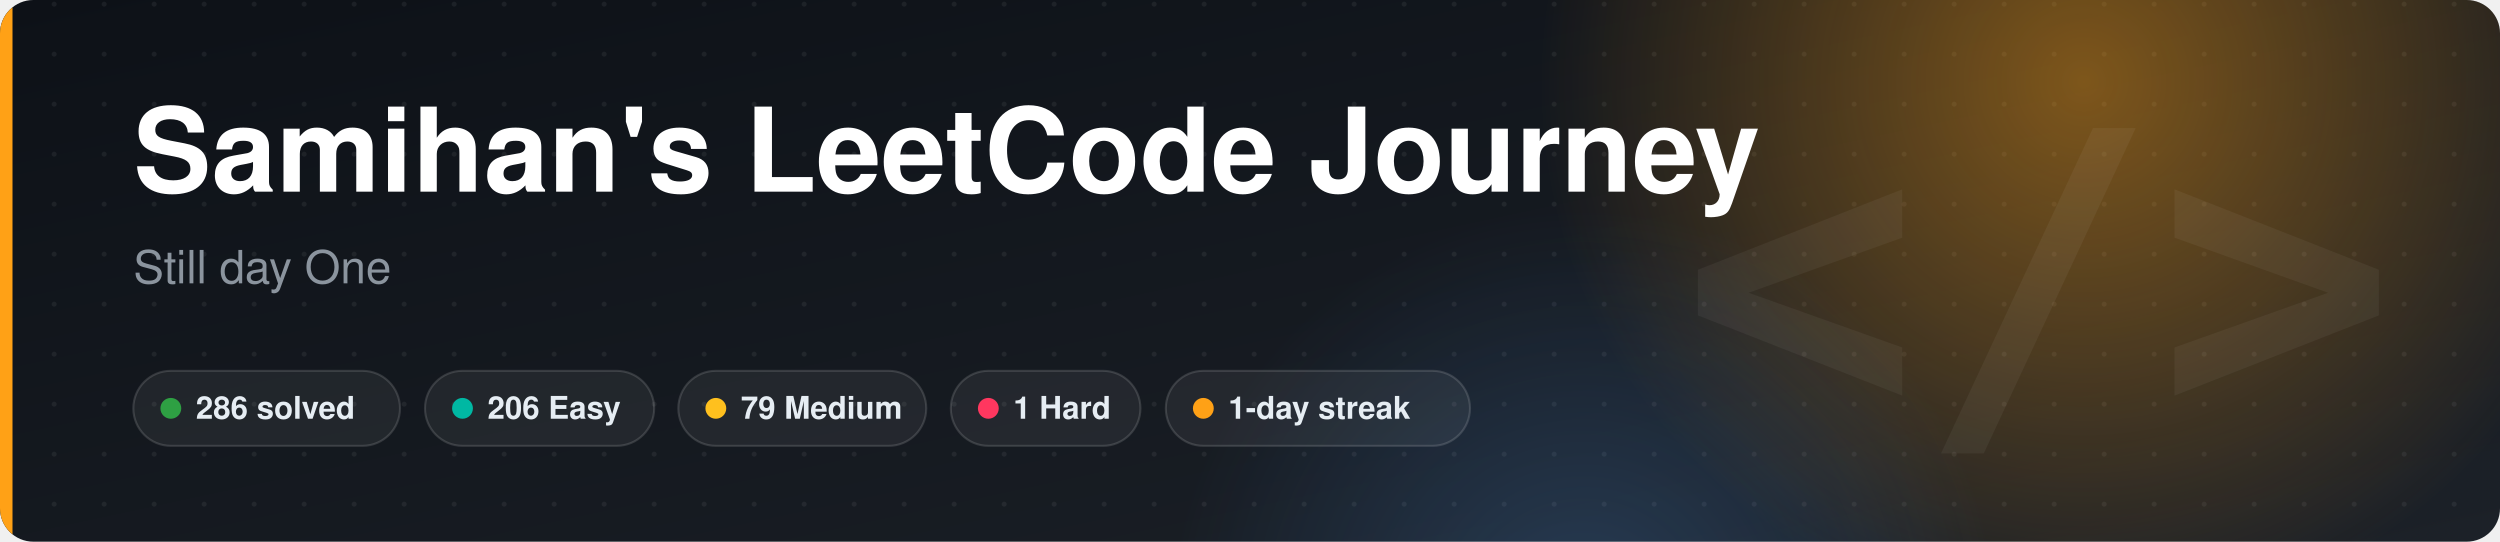
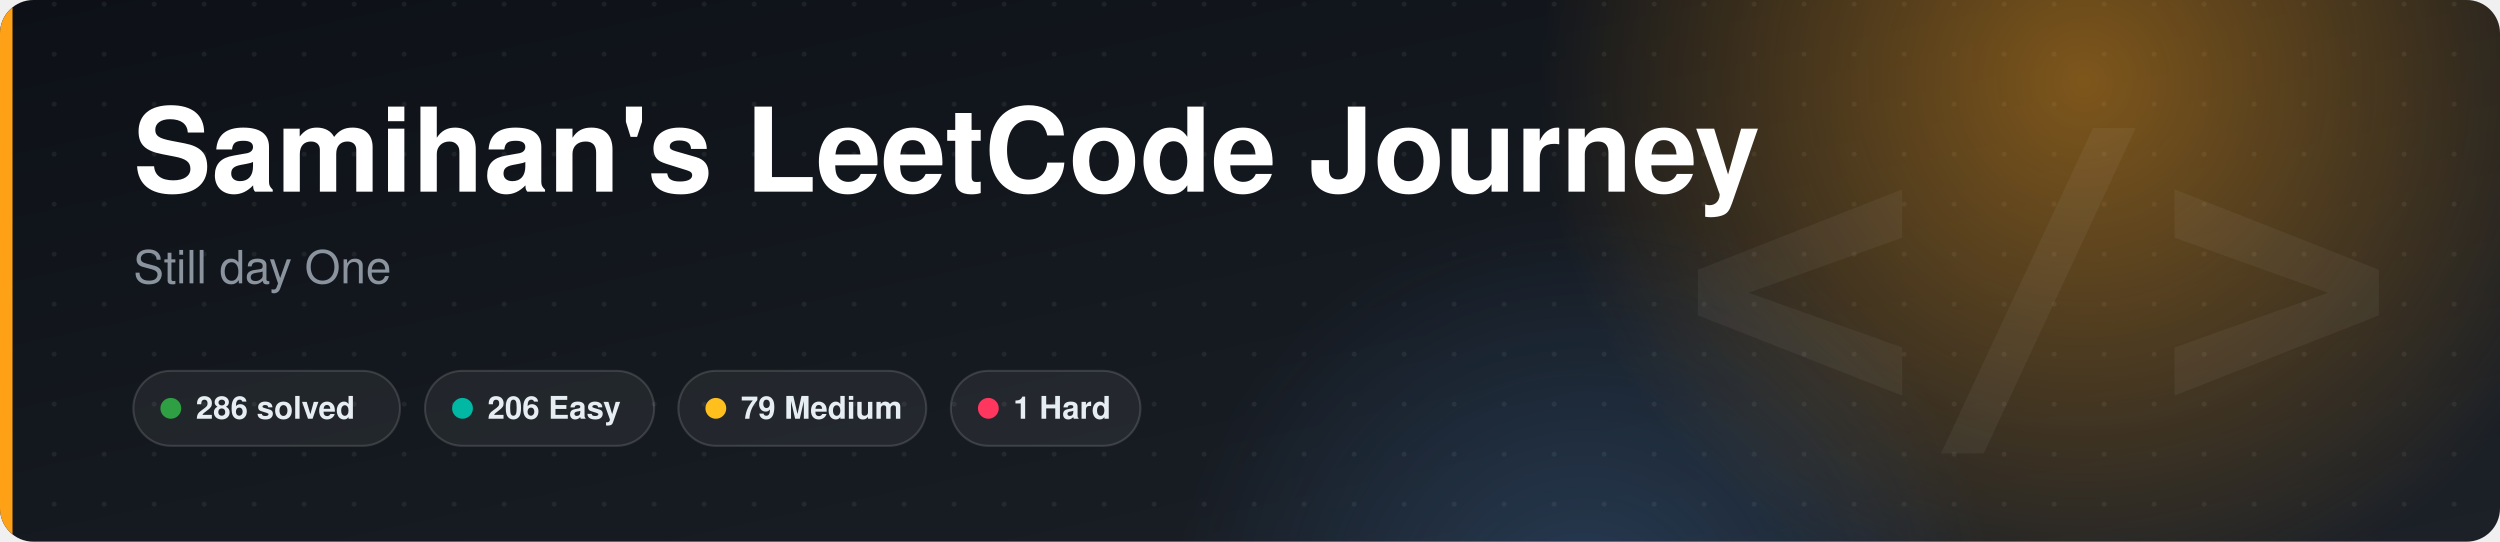
<svg xmlns="http://www.w3.org/2000/svg" width="1200" height="260" viewBox="0 0 1200 260" font-family="-apple-system,BlinkMacSystemFont,'Segoe UI',Helvetica,Arial,sans-serif" role="img" aria-labelledby="t">
  <style>
.bg{fill:#ffffff;stroke:#d0d7de}.title{fill:#1f2328;font-size:18px;font-weight:600}.muted{fill:#656d76;font-size:12px}
.label{fill:#1f2328;font-size:13px;font-weight:600}.value{fill:#1f2328;font-size:22px;font-weight:700}.value-sm{fill:#1f2328;font-size:14px;font-weight:700}
.total{fill:#1f2328;font-size:30px;font-weight:700}.track{fill:#eaeef2}.ring-track{stroke:#eaeef2}.divider{stroke:#d0d7de}.grid{stroke:#d0d7de;fill:none}
@media (prefers-color-scheme: dark){.bg{fill:#0d1117;stroke:#30363d}.title,.label,.value,.value-sm,.total{fill:#e6edf3}.muted{fill:#8b949e}.track{fill:#21262d}.ring-track{stroke:#21262d}.divider{stroke:#30363d}.grid{stroke:#30363d}}
@keyframes ls-fade{from{opacity:0;transform:translateY(6px)}to{opacity:1;transform:none}}
@keyframes ls-grow{from{transform:scaleX(0)}to{transform:scaleX(1)}}
@keyframes ls-pop{from{opacity:0;transform:scale(.2)}to{opacity:1;transform:scale(1)}}
@keyframes ls-pulse{0%,100%{opacity:1}50%{opacity:.3}}
.fade{animation:ls-fade .6s ease-out both}
.grow{transform-box:fill-box;transform-origin:left center;animation:ls-grow .9s cubic-bezier(.2,.7,.3,1) both}
.pulse{animation:ls-pulse 1.8s ease-in-out infinite}
.d1{animation-delay:0.12s}
.d2{animation-delay:0.24s}
.d3{animation-delay:0.36s}
.d4{animation-delay:0.48s}
.d5{animation-delay:0.60s}
.d6{animation-delay:0.72s}
.d7{animation-delay:0.84s}
.d8{animation-delay:0.96s}
@media (prefers-reduced-motion: reduce){*{animation:none!important}}
@keyframes ls-drift{0%,100%{transform:translate(0,0)}50%{transform:translate(-60px,18px)}}
.glow{animation:ls-drift 14s ease-in-out infinite}
</style>
  <defs>
    <linearGradient id="bn-bg" x1="0" y1="0" x2="1" y2="1">
      <stop offset="0" stop-color="#0d1117" />
      <stop offset="1" stop-color="#1c2128" />
    </linearGradient>
    <radialGradient id="bn-glow">
      <stop offset="0" stop-color="#ffa116" stop-opacity="0.45" />
      <stop offset="1" stop-color="#ffa116" stop-opacity="0" />
    </radialGradient>
    <radialGradient id="bn-glow2">
      <stop offset="0" stop-color="#58a6ff" stop-opacity="0.22" />
      <stop offset="1" stop-color="#58a6ff" stop-opacity="0" />
    </radialGradient>
    <pattern id="bn-dots" width="24" height="24" patternUnits="userSpaceOnUse">
      <circle cx="2" cy="2" r="1.2" fill="#ffffff" fill-opacity="0.06" />
    </pattern>
    <clipPath id="bn-clip">
      <rect width="1200" height="260" rx="16" />
    </clipPath>
  </defs>
  <g clip-path="url(#bn-clip)">
    <rect width="1200" height="260" fill="url(#bn-bg)" />
    <rect width="1200" height="260" fill="url(#bn-dots)" />
    <circle cx="1000" cy="40" r="260" fill="url(#bn-glow)" class="glow" />
    <circle cx="760" cy="300" r="200" fill="url(#bn-glow2)" />
    <text x="1150" y="200" text-anchor="end" font-family="SFMono-Regular,Consolas,monospace" font-size="190" font-weight="700" fill="#ffffff" fill-opacity="0.05">&lt;/&gt;</text>
    <rect x="0" y="0" width="6" height="260" fill="#ffa116" />
  </g>
  <text x="64" y="92" fill="#ffffff" font-size="56" font-weight="800" class="fade">Samihan's LeetCode Journey</text>
  <text x="64" y="136" fill="#8b949e" font-size="22" class="fade d1">Still day One</text>
  <g class="fade d3">
    <rect x="64" y="178" width="128" height="36" rx="18" fill="#ffffff" fill-opacity="0.06" stroke="#ffffff" stroke-opacity="0.14" />
    <circle cx="82" cy="196" r="5" fill="#2ea043" />
    <text x="94" y="201" fill="#e6edf3" font-size="15" font-weight="600">286 solved</text>
  </g>
  <g class="fade d4">
    <rect x="204" y="178" width="110" height="36" rx="18" fill="#ffffff" fill-opacity="0.06" stroke="#ffffff" stroke-opacity="0.14" />
    <circle cx="222" cy="196" r="5" fill="#00b8a3" />
    <text x="234" y="201" fill="#e6edf3" font-size="15" font-weight="600">206 Easy</text>
  </g>
  <g class="fade d5">
    <rect x="325.6" y="178" width="119" height="36" rx="18" fill="#ffffff" fill-opacity="0.06" stroke="#ffffff" stroke-opacity="0.14" />
    <circle cx="343.6" cy="196" r="5" fill="#ffc01e" />
    <text x="355.6" y="201" fill="#e6edf3" font-size="15" font-weight="600">79 Medium</text>
  </g>
  <g class="fade d6">
    <rect x="456.4" y="178" width="91" height="36" rx="18" fill="#ffffff" fill-opacity="0.06" stroke="#ffffff" stroke-opacity="0.14" />
    <circle cx="474.4" cy="196" r="5" fill="#ff375f" />
    <text x="486.4" y="201" fill="#e6edf3" font-size="15" font-weight="600">1 Hard</text>
  </g>
-   <g class="fade d7">
-     <rect x="559.6" y="178" width="146" height="36" rx="18" fill="#ffffff" fill-opacity="0.06" stroke="#ffffff" stroke-opacity="0.14" />
-     <circle cx="577.6" cy="196" r="5" fill="#ffa116" />
-     <text x="589.6" y="201" fill="#e6edf3" font-size="15" font-weight="600">1-day streak</text>
-   </g>
</svg>
